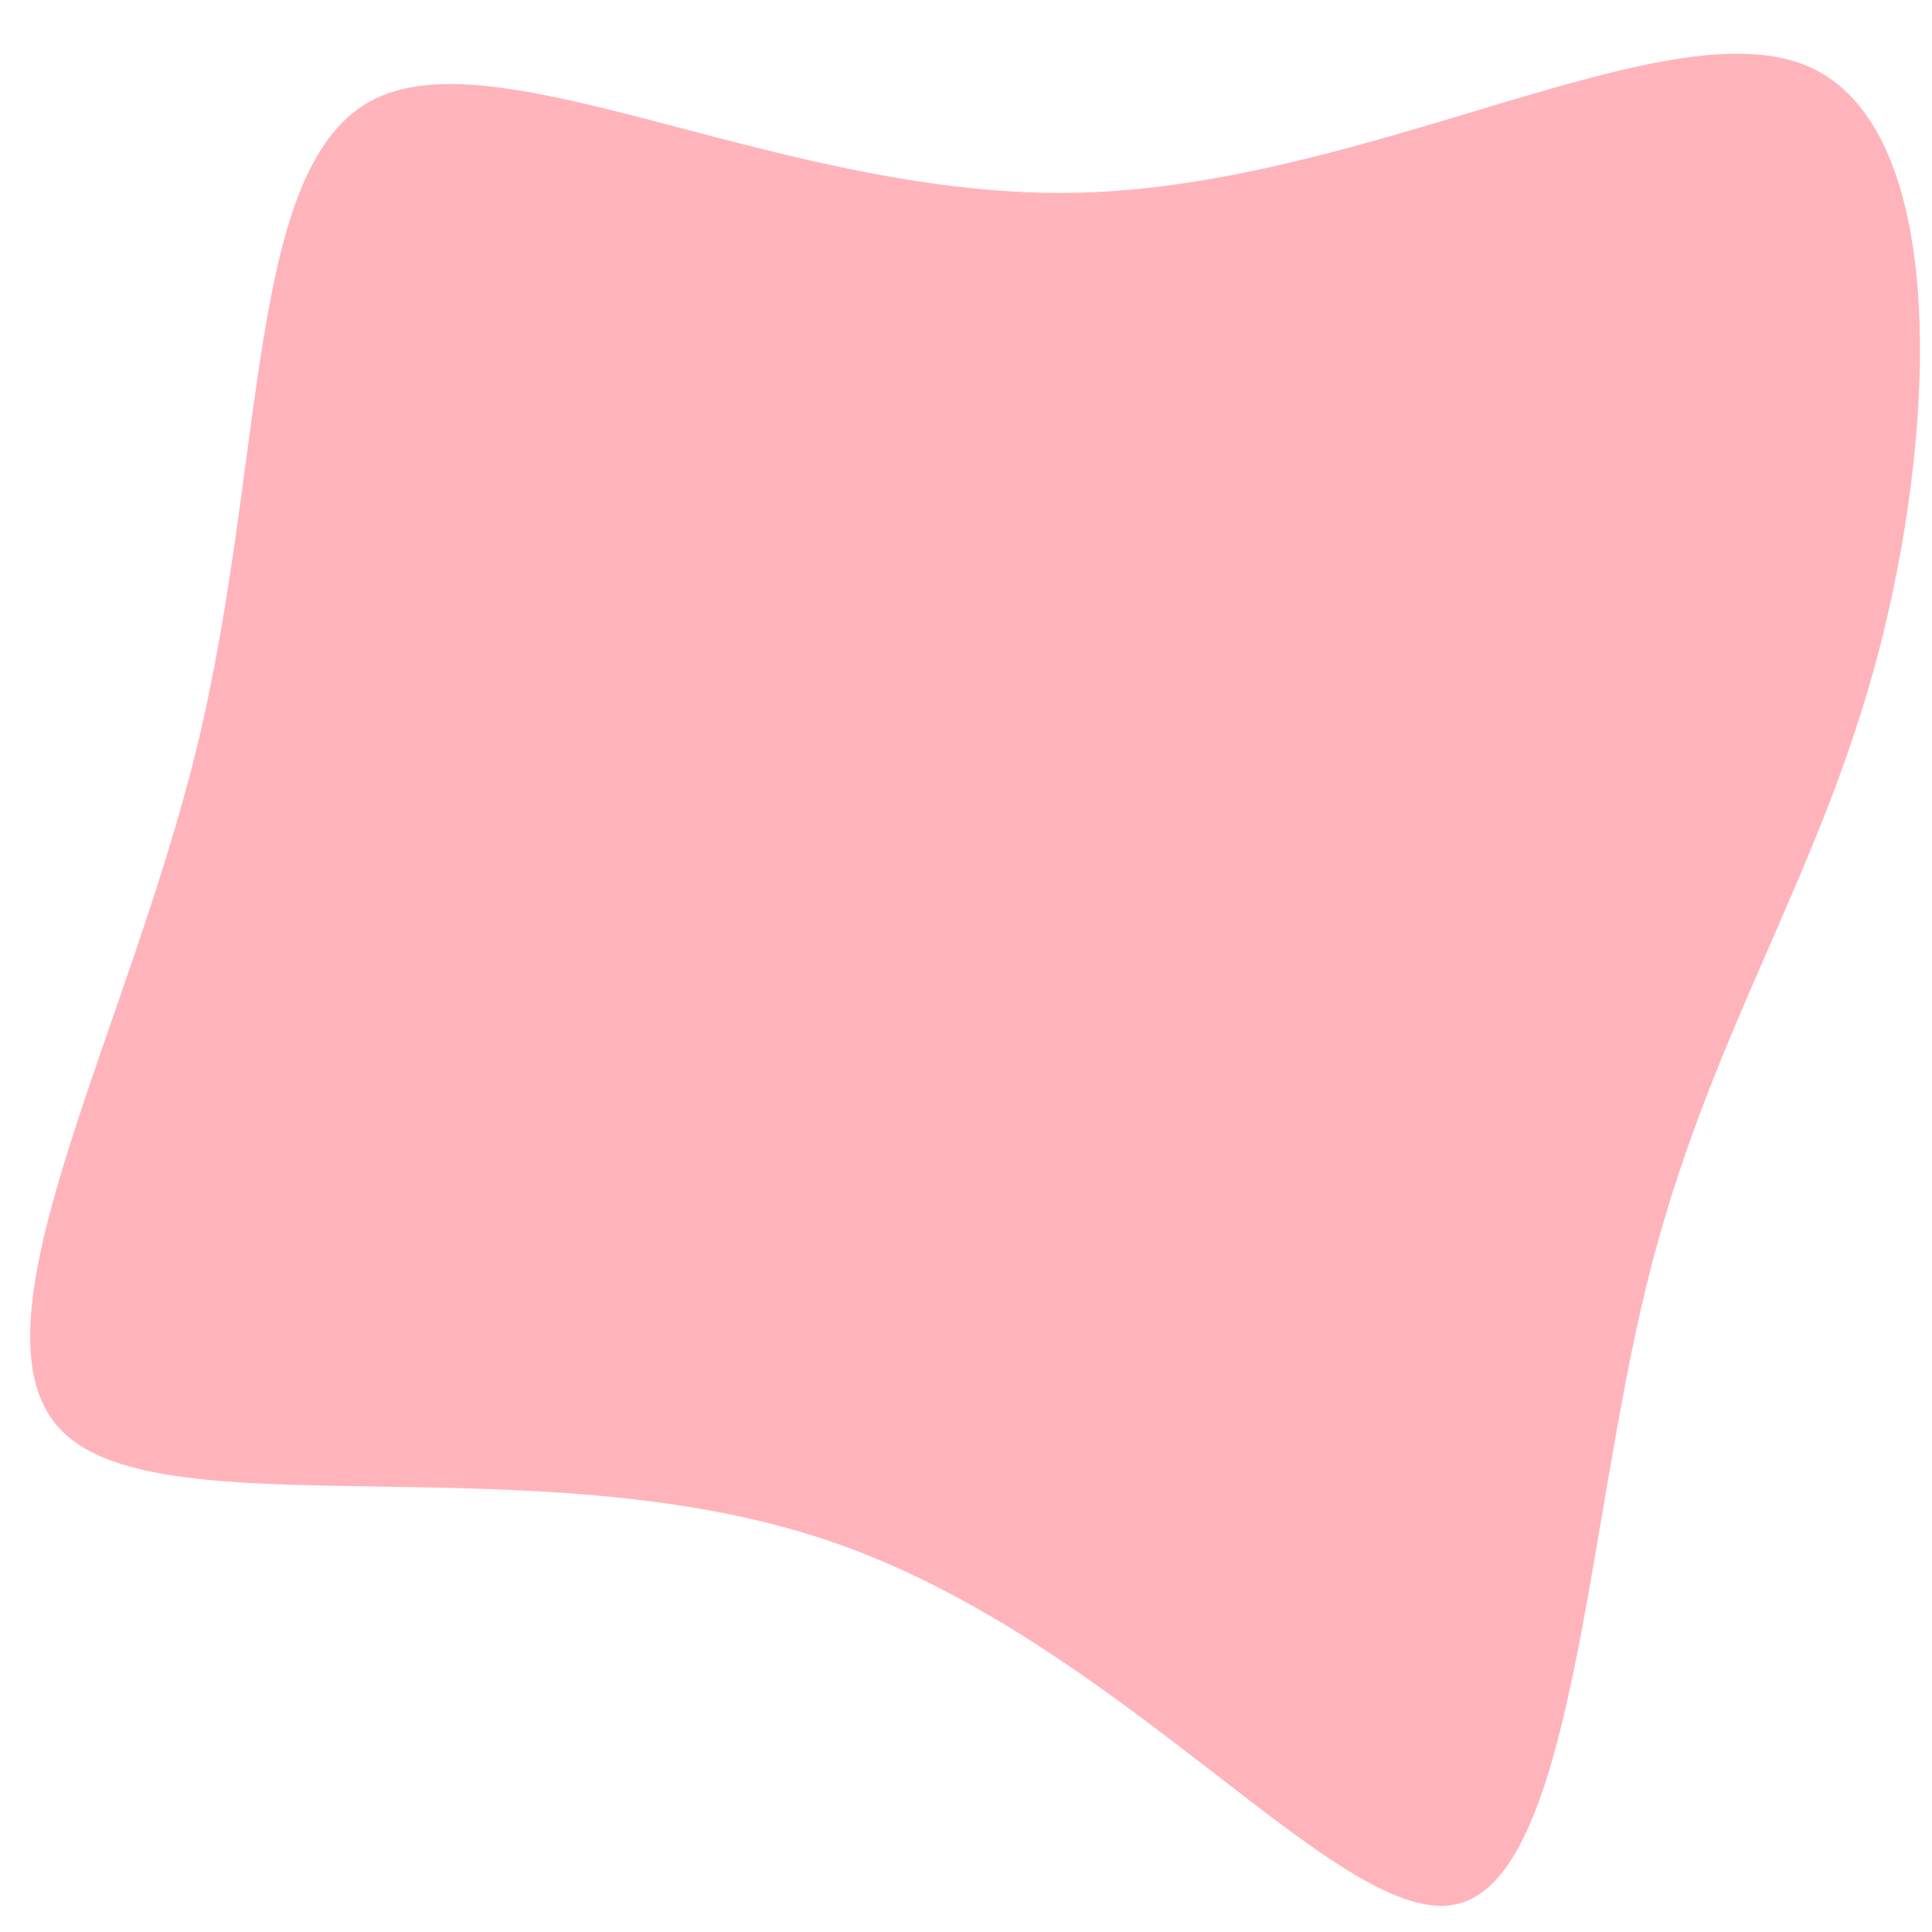
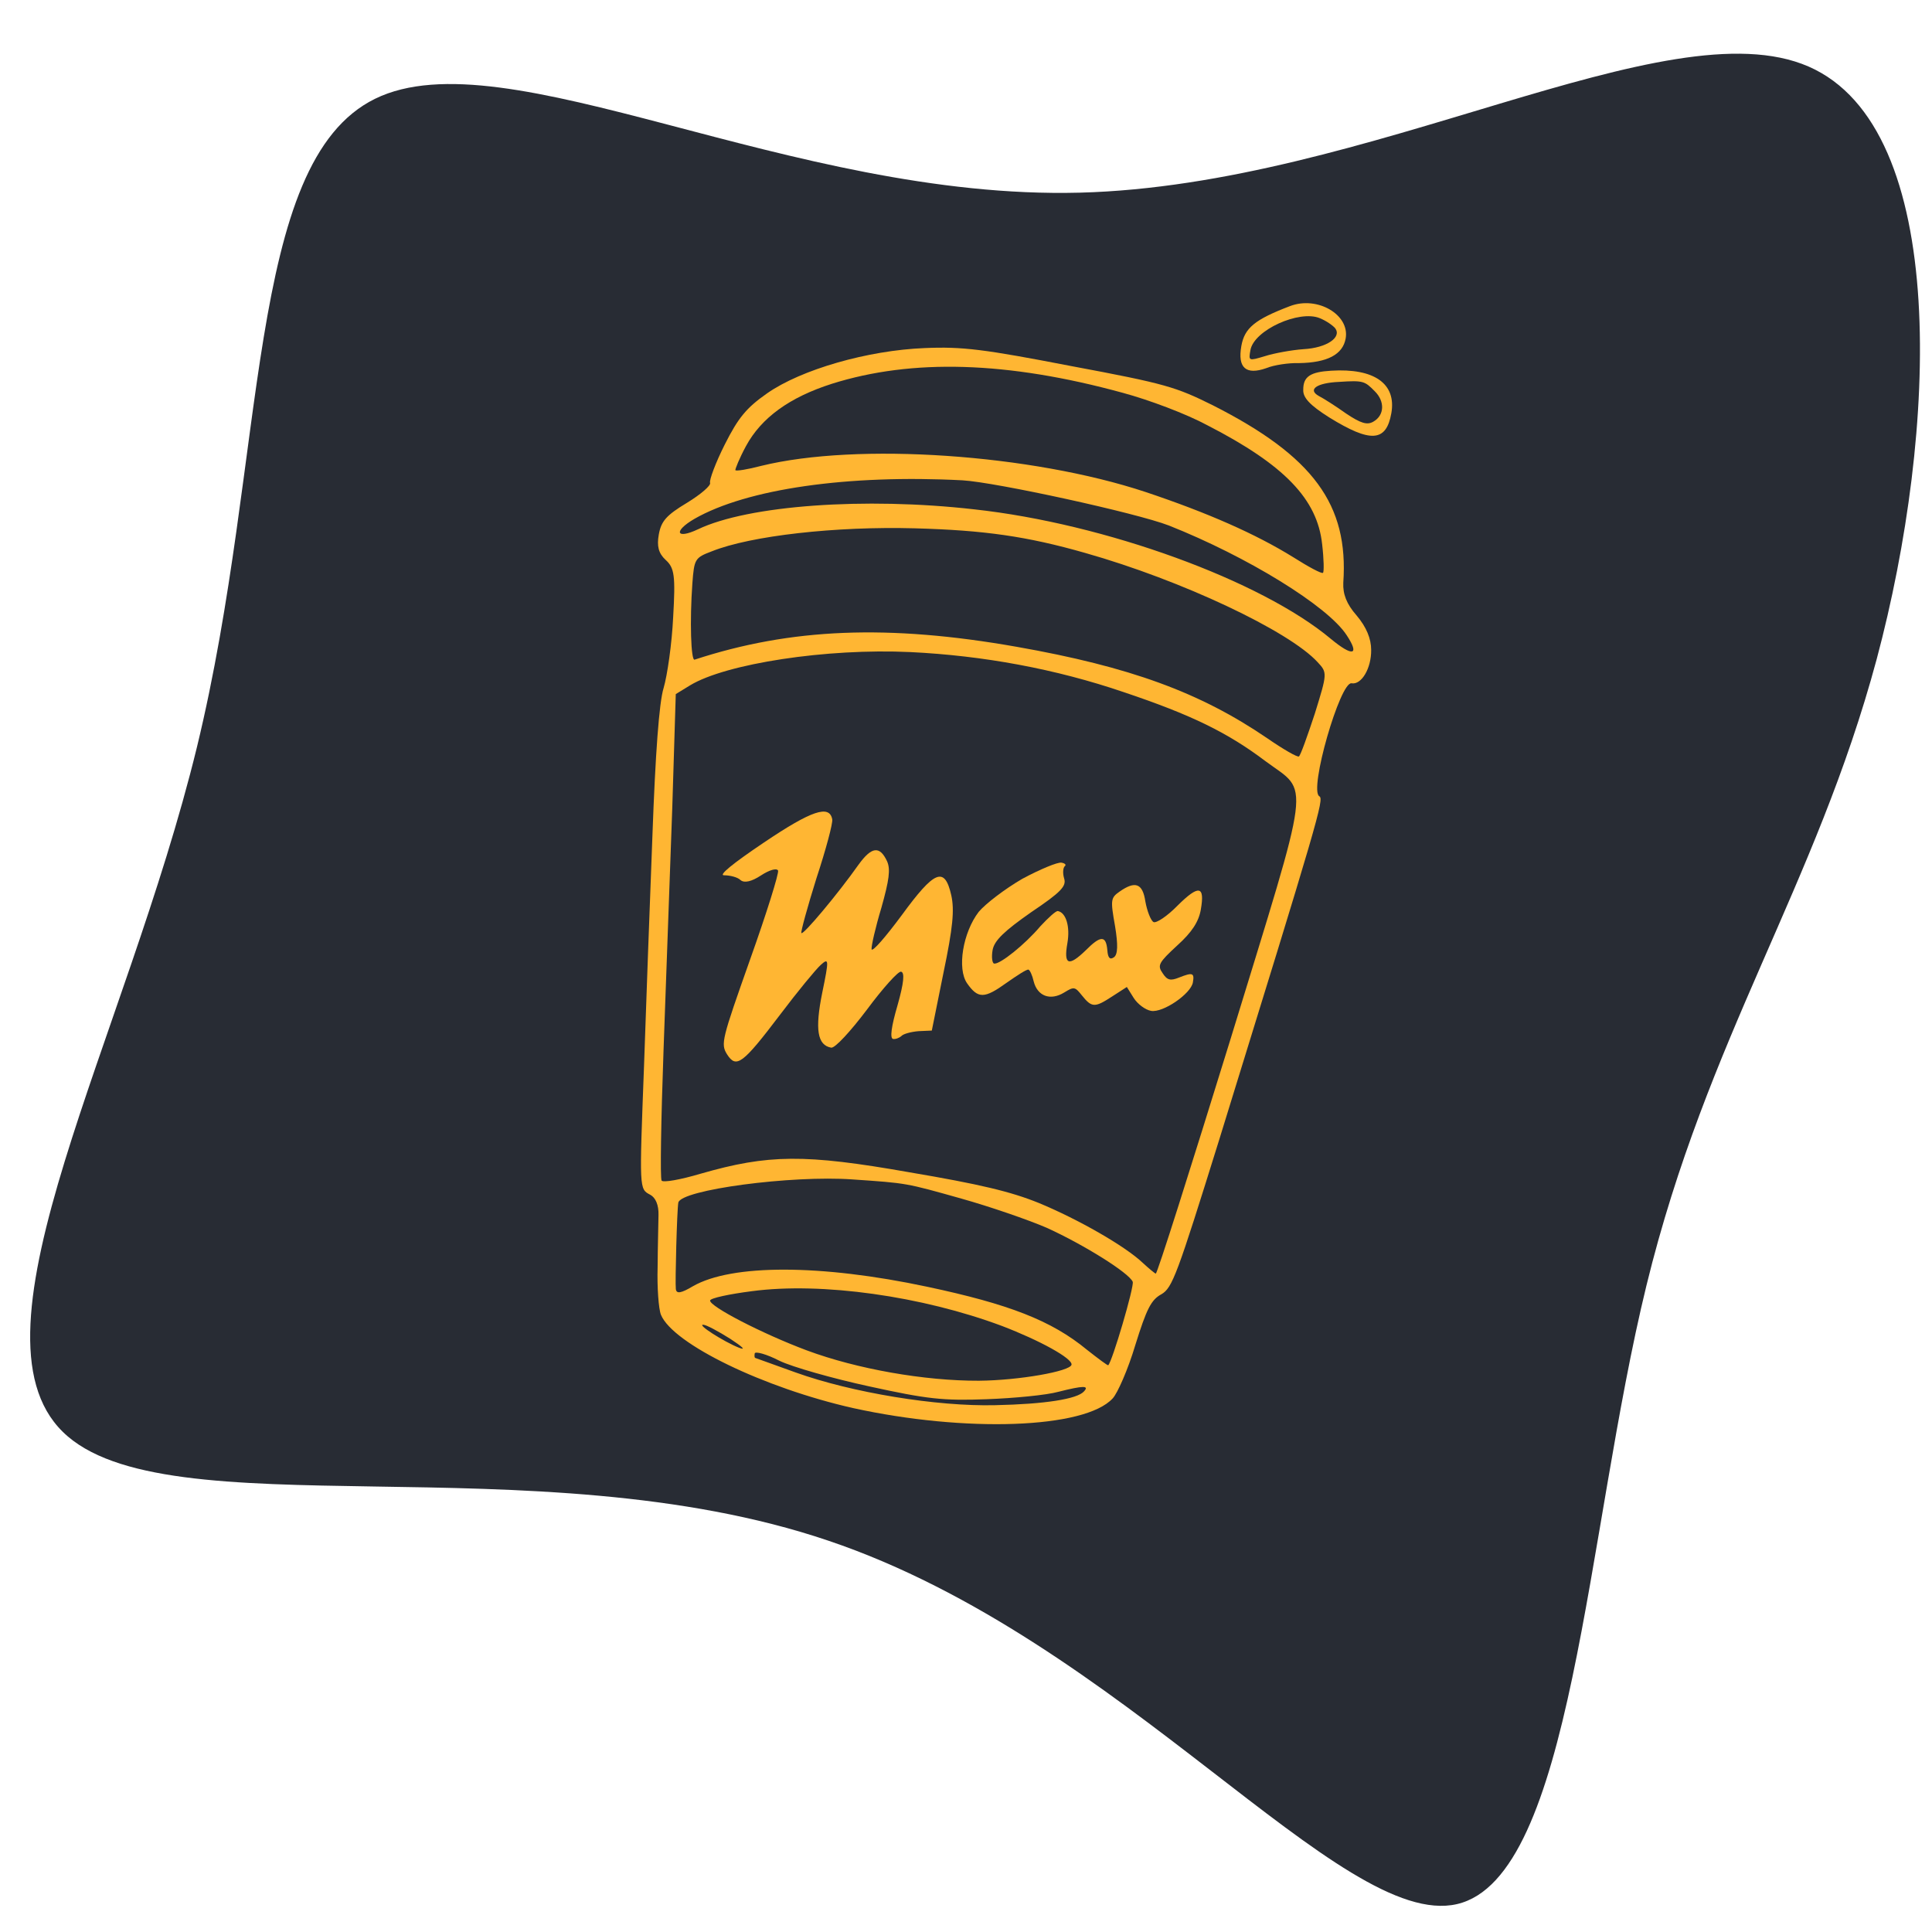
<svg xmlns="http://www.w3.org/2000/svg" width="400" height="400" viewBox="100 140 360 350">
-   <g transform="translate(300,300)">
-     <path d="M137,-152.6C163.4,-141.1,161,-84.5,149.7,-42.2C138.3,0.2,118.1,28.3,106.8,74.5C95.5,120.7,93,184.8,71.5,189.8C49.9,194.8,9.2,140.6,-45.6,122.1C-100.4,103.5,-169.3,120.5,-188.3,101.8C-207.4,83.1,-176.6,28.7,-163.3,-25.8C-150.1,-80.2,-154.4,-134.7,-130.1,-146.6C-105.8,-158.5,-52.9,-127.7,1.2,-129.1C55.3,-130.5,110.6,-164.1,137,-152.6Z" fill="#FFB4BC" />
+   <g id="svg_shape" transform="translate(300,300)" fill="#282c34">
+     <path d="M137,-152.6C163.4,-141.1,161,-84.5,149.7,-42.2C138.3,0.2,118.1,28.3,106.8,74.5C95.5,120.7,93,184.8,71.5,189.8C49.9,194.8,9.2,140.6,-45.6,122.1C-100.4,103.5,-169.3,120.5,-188.3,101.8C-207.4,83.1,-176.6,28.7,-163.3,-25.8C-150.1,-80.2,-154.4,-134.7,-130.1,-146.6C-105.8,-158.5,-52.9,-127.7,1.2,-129.1C55.3,-130.5,110.6,-164.1,137,-152.6Z" />
+   </g>
+   <g>
+     <g id="svg_logo" transform="rotate(10) translate(260,755) scale(0.09,-0.09)" fill="#FFB633">
+       <path d="m1206.229,6944.346c-67,-40 -85,-61 -85,-99c0,-46 20,-58 59,-36c14,9 44,19 65,22c57,11 86,33 86,67c0,50 -73,77 -125,46zm100,-29c17,-16 -10,-43 -57,-54c-24,-6 -59,-19 -76,-28c-32,-16 -32,-16 -32,7c0,42 85,100 130,90c14,-3 29,-10 35,-15z" />
+       <path d="m1313.229,6827.346c-42,-10 -55,-22 -50,-49c2,-16 19,-29 63,-47c93,-37 125,-30 125,31c0,62 -51,86 -138,65zm96,-26c25,-17 29,-46 8,-63c-11,-9 -24,-8 -58,7c-23,11 -52,23 -62,26c-26,9 -9,26 36,36c49,12 52,11 76,-6z" />
+       <path d="m476.229,6727.346c-115,-25 -244,-88 -305,-149c-37,-37 -50,-60 -68,-120c-12,-40 -19,-78 -16,-83c3,-5 -15,-27 -40,-49c-38,-33 -46,-47 -46,-75c0,-24 6,-38 23,-49c21,-13 26,-29 36,-114c7,-55 9,-121 6,-148c-4,-31 7,-138 30,-303c19,-140 49,-354 66,-475c35,-254 34,-252 59,-260c12,-4 21,-18 24,-38c3,-18 10,-66 17,-107c6,-41 17,-85 24,-96c35,-55 236,-112 425,-121c237,-10 480,41 526,113c8,12 21,65 27,117c10,78 16,98 35,113c20,17 25,45 62,334c87,691 92,734 81,738c-24,8 1,242 25,242c21,0 35,38 28,75c-4,23 -18,45 -42,65c-25,20 -36,39 -39,62c-17,161 -106,247 -330,315c-82,24 -103,27 -303,29c-183,3 -228,1 -305,-16zm420,-20c56,-5 137,-20 185,-36c171,-53 250,-111 276,-201c9,-30 14,-56 12,-58c-2,-3 -32,7 -66,21c-85,34 -191,60 -325,80c-246,36 -605,-2 -793,-85c-26,-12 -49,-20 -51,-18c-1,2 4,26 13,53c21,63 71,115 153,158c154,80 349,109 596,86zm142,-254c170,-35 353,-107 402,-160c34,-36 20,-42 -31,-13c-163,94 -502,154 -774,136c-228,-14 -462,-73 -556,-140c-41,-29 -50,-13 -11,20c96,80 297,146 533,175c69,8 366,-4 437,-18zm-161,-86c207,-21 444,-86 513,-139c24,-18 24,-19 13,-106c-7,-48 -14,-90 -17,-93c-2,-3 -35,9 -72,26c-153,69 -305,96 -543,96c-270,0 -467,-43 -652,-142c-7,-4 -24,77 -32,155c-5,50 -4,53 28,72c74,46 244,96 406,120c142,21 231,24 356,11zm129,-270c146,-22 226,-45 314,-90c102,-51 99,-4 28,-580c-35,-278 -65,-505 -68,-504c-2,0 -16,8 -30,17c-42,28 -148,66 -234,85c-61,13 -126,17 -275,16c-220,0 -294,-14 -425,-78c-38,-19 -73,-32 -77,-28c-4,4 -23,124 -43,267c-20,143 -51,366 -69,495l-34,235l26,23c65,57 265,125 437,147c150,19 302,18 450,-5zm-149,-1091c60,-6 143,-19 185,-29c81,-21 183,-62 194,-79c5,-9 -13,-170 -20,-179c-1,-1 -23,10 -49,24c-83,47 -176,65 -348,71c-226,8 -407,-24 -478,-83c-22,-19 -31,-22 -34,-12c-4,13 -26,161 -26,177c0,27 221,97 347,110c113,12 109,12 229,0zm128,-245c83,-16 156,-41 156,-54c0,-14 -102,-51 -183,-66c-111,-20 -253,-20 -362,0c-97,18 -215,55 -215,67c0,5 37,20 82,34c139,44 349,51 522,19zm191,-104c-11,-18 -75,-40 -176,-60c-119,-24 -297,-26 -419,-5c-47,8 -86,15 -87,15c-2,0 -3,4 -3,9c0,5 24,3 53,-6c28,-8 115,-17 193,-20c121,-5 155,-3 243,16c56,12 121,30 144,41c49,22 61,24 52,10zm-740,-20c28,-12 37,-18 21,-15c-34,7 -96,33 -81,34c6,1 33,-8 60,-19z" />
+       <path d="m326.229,5661.346c-56,-54 -82,-84 -69,-81c12,2 28,1 35,-4c9,-5 23,1 40,17c15,14 29,21 33,16c3,-5 -8,-91 -25,-191c-29,-174 -30,-183 -13,-202c24,-26 35,-15 94,100c27,53 57,106 65,116c14,18 15,14 13,-56c-2,-78 9,-109 38,-109c8,0 34,41 59,90c25,50 50,90 56,90c8,0 10,-21 5,-70c-5,-45 -4,-70 3,-70c5,0 12,4 16,9c3,5 18,12 33,16l27,6l3,122c3,96 0,132 -12,161c-24,57 -43,45 -94,-59c-25,-50 -46,-85 -49,-80c-2,6 0,46 5,88c6,60 5,82 -5,97c-21,30 -37,24 -57,-17c-31,-66 -88,-165 -92,-160c-2,2 3,55 11,117c9,62 14,119 11,126c-11,29 -45,11 -131,-72z" />
+       <path d="m866.229,5680.346c-32,-27 -66,-64 -77,-83c-25,-48 -24,-124 2,-150c28,-28 41,-25 80,15c19,19 36,35 40,35c3,0 10,-10 15,-22c13,-29 41,-34 66,-12c18,16 20,16 37,1c25,-22 31,-21 62,8l27,25l18,-20c10,-11 28,-20 40,-20c25,0 75,49 75,73c0,20 -4,21 -30,5c-16,-10 -23,-10 -35,3c-14,14 -12,20 20,62c25,32 35,56 35,81c0,51 -13,51 -49,0c-17,-25 -37,-44 -43,-42c-6,2 -17,20 -24,39c-12,36 -28,39 -56,11c-16,-16 -16,-20 3,-72c13,-37 16,-57 9,-64c-7,-7 -12,-4 -16,12c-8,30 -19,28 -44,-8c-29,-40 -40,-38 -40,8c0,35 -14,62 -31,62c-4,0 -17,-17 -30,-37c-25,-43 -69,-93 -81,-93c-4,0 -8,12 -8,27c0,20 17,43 65,91c54,52 63,66 55,81c-5,10 -6,21 -3,25c3,3 0,6 -8,6c-8,0 -41,-21 -74,-47z" />
+     </g>
  </g>
</svg>
